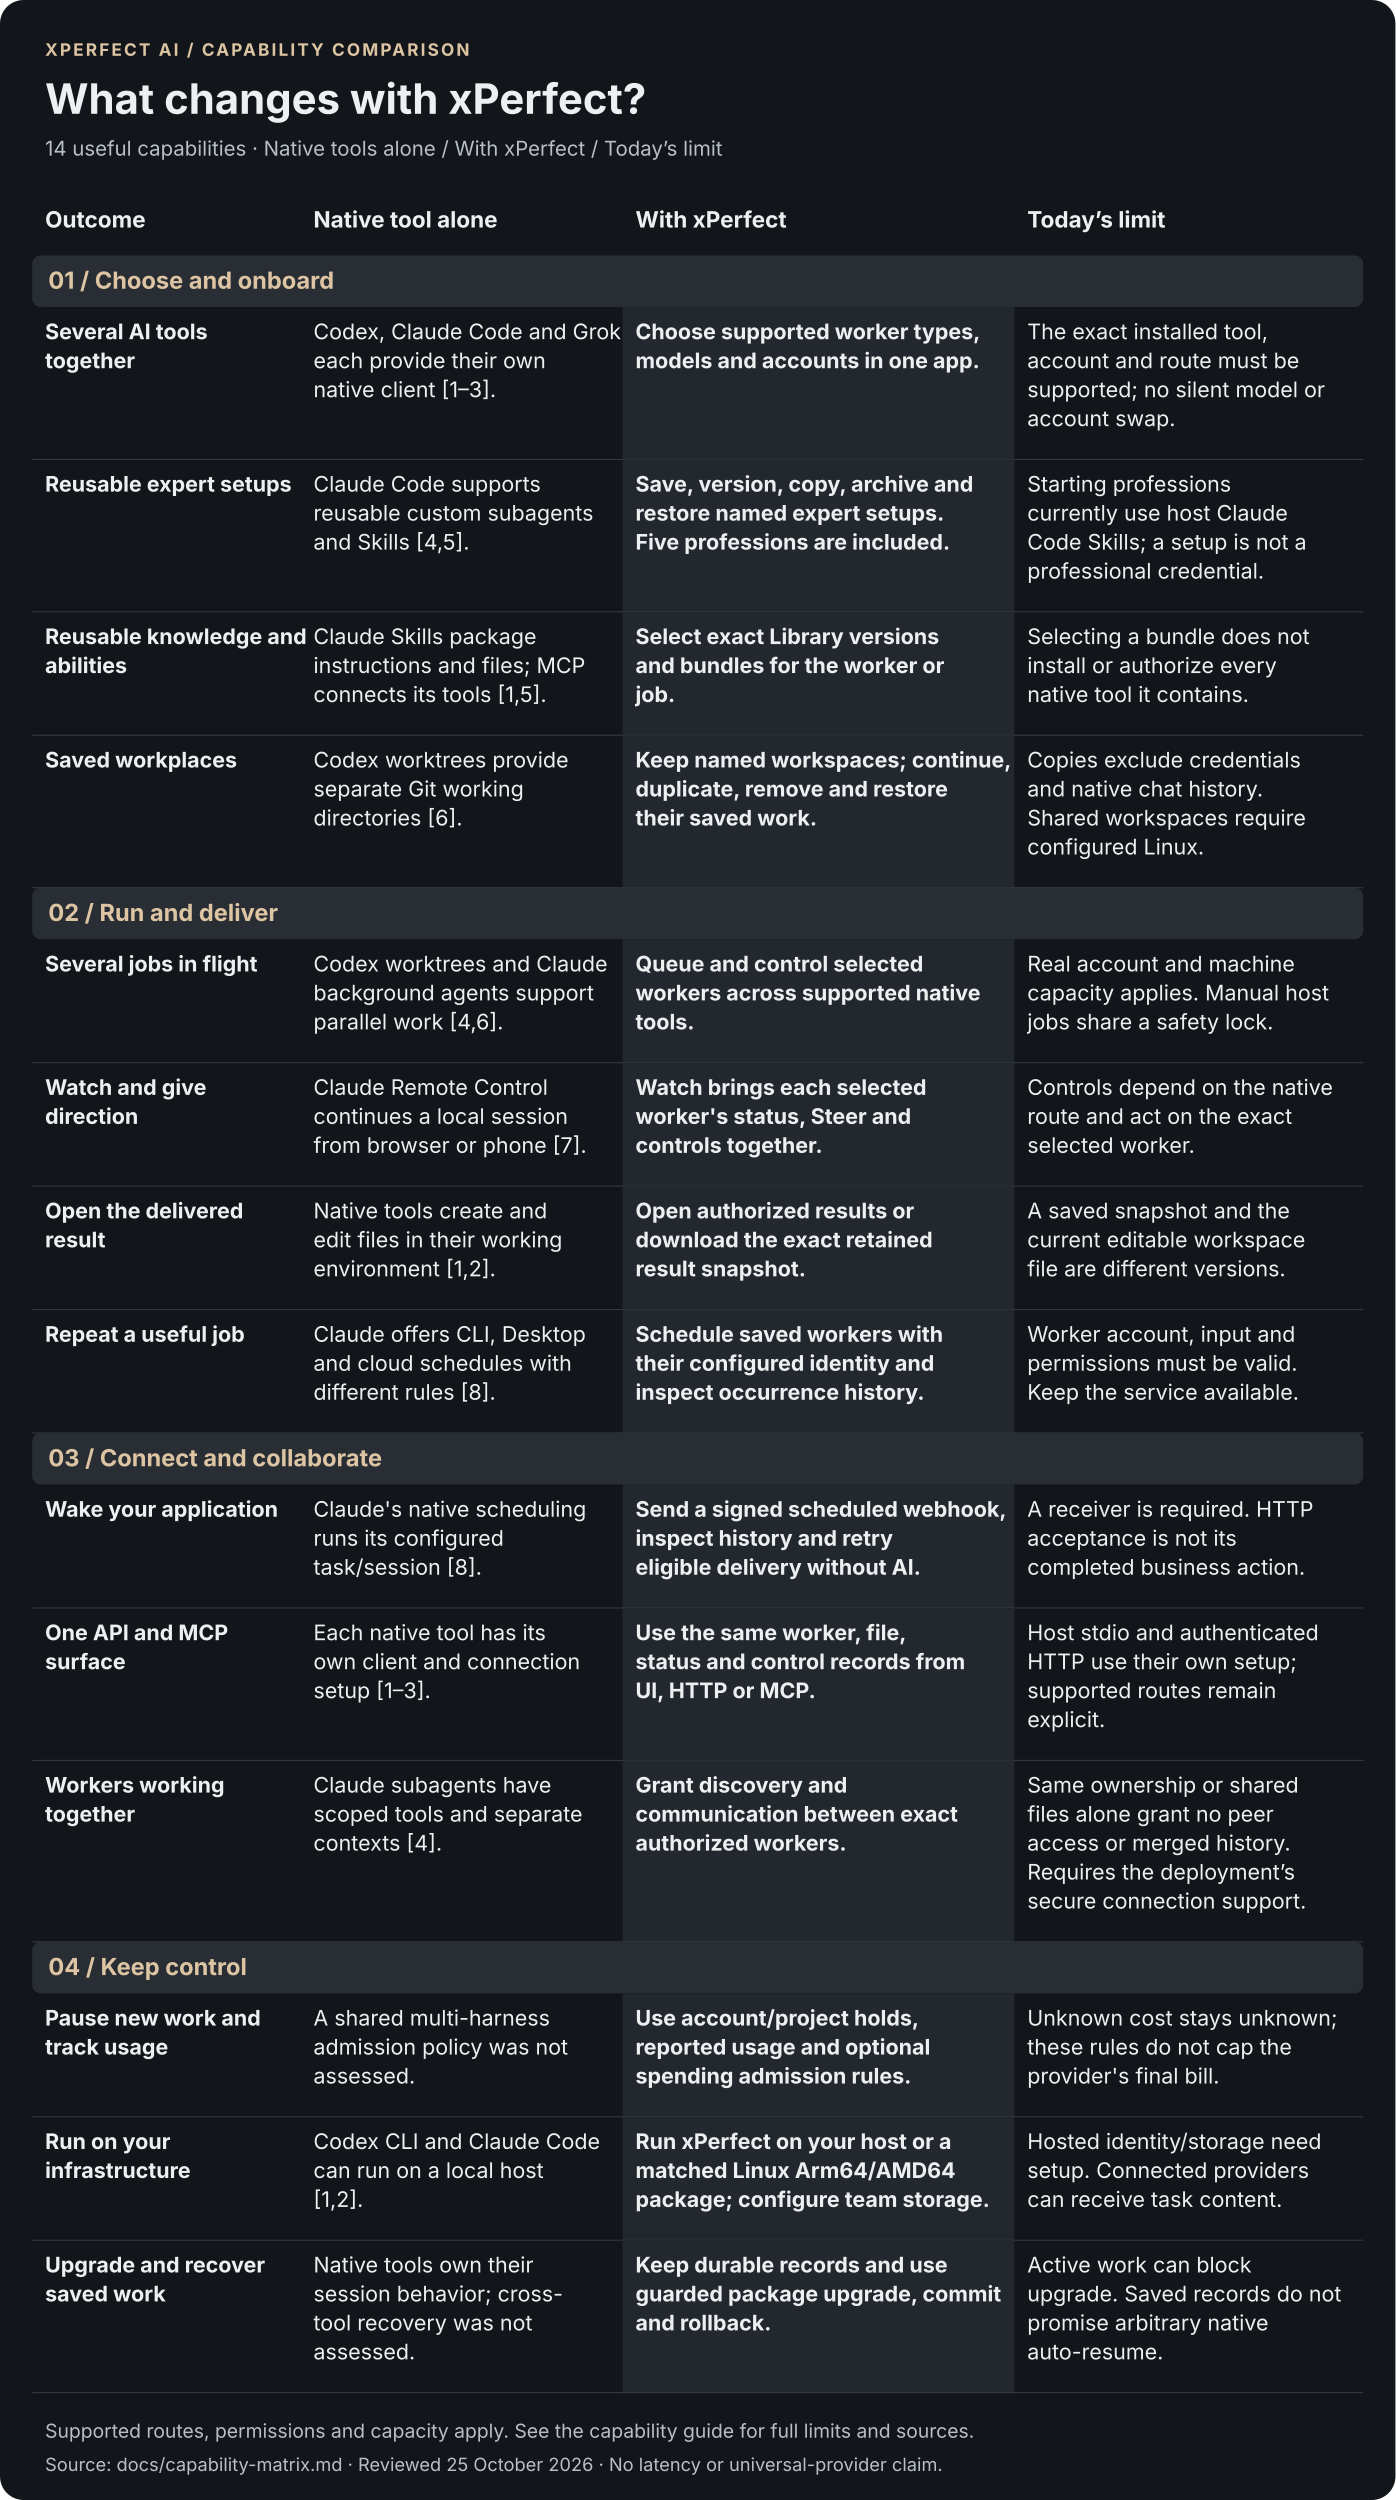
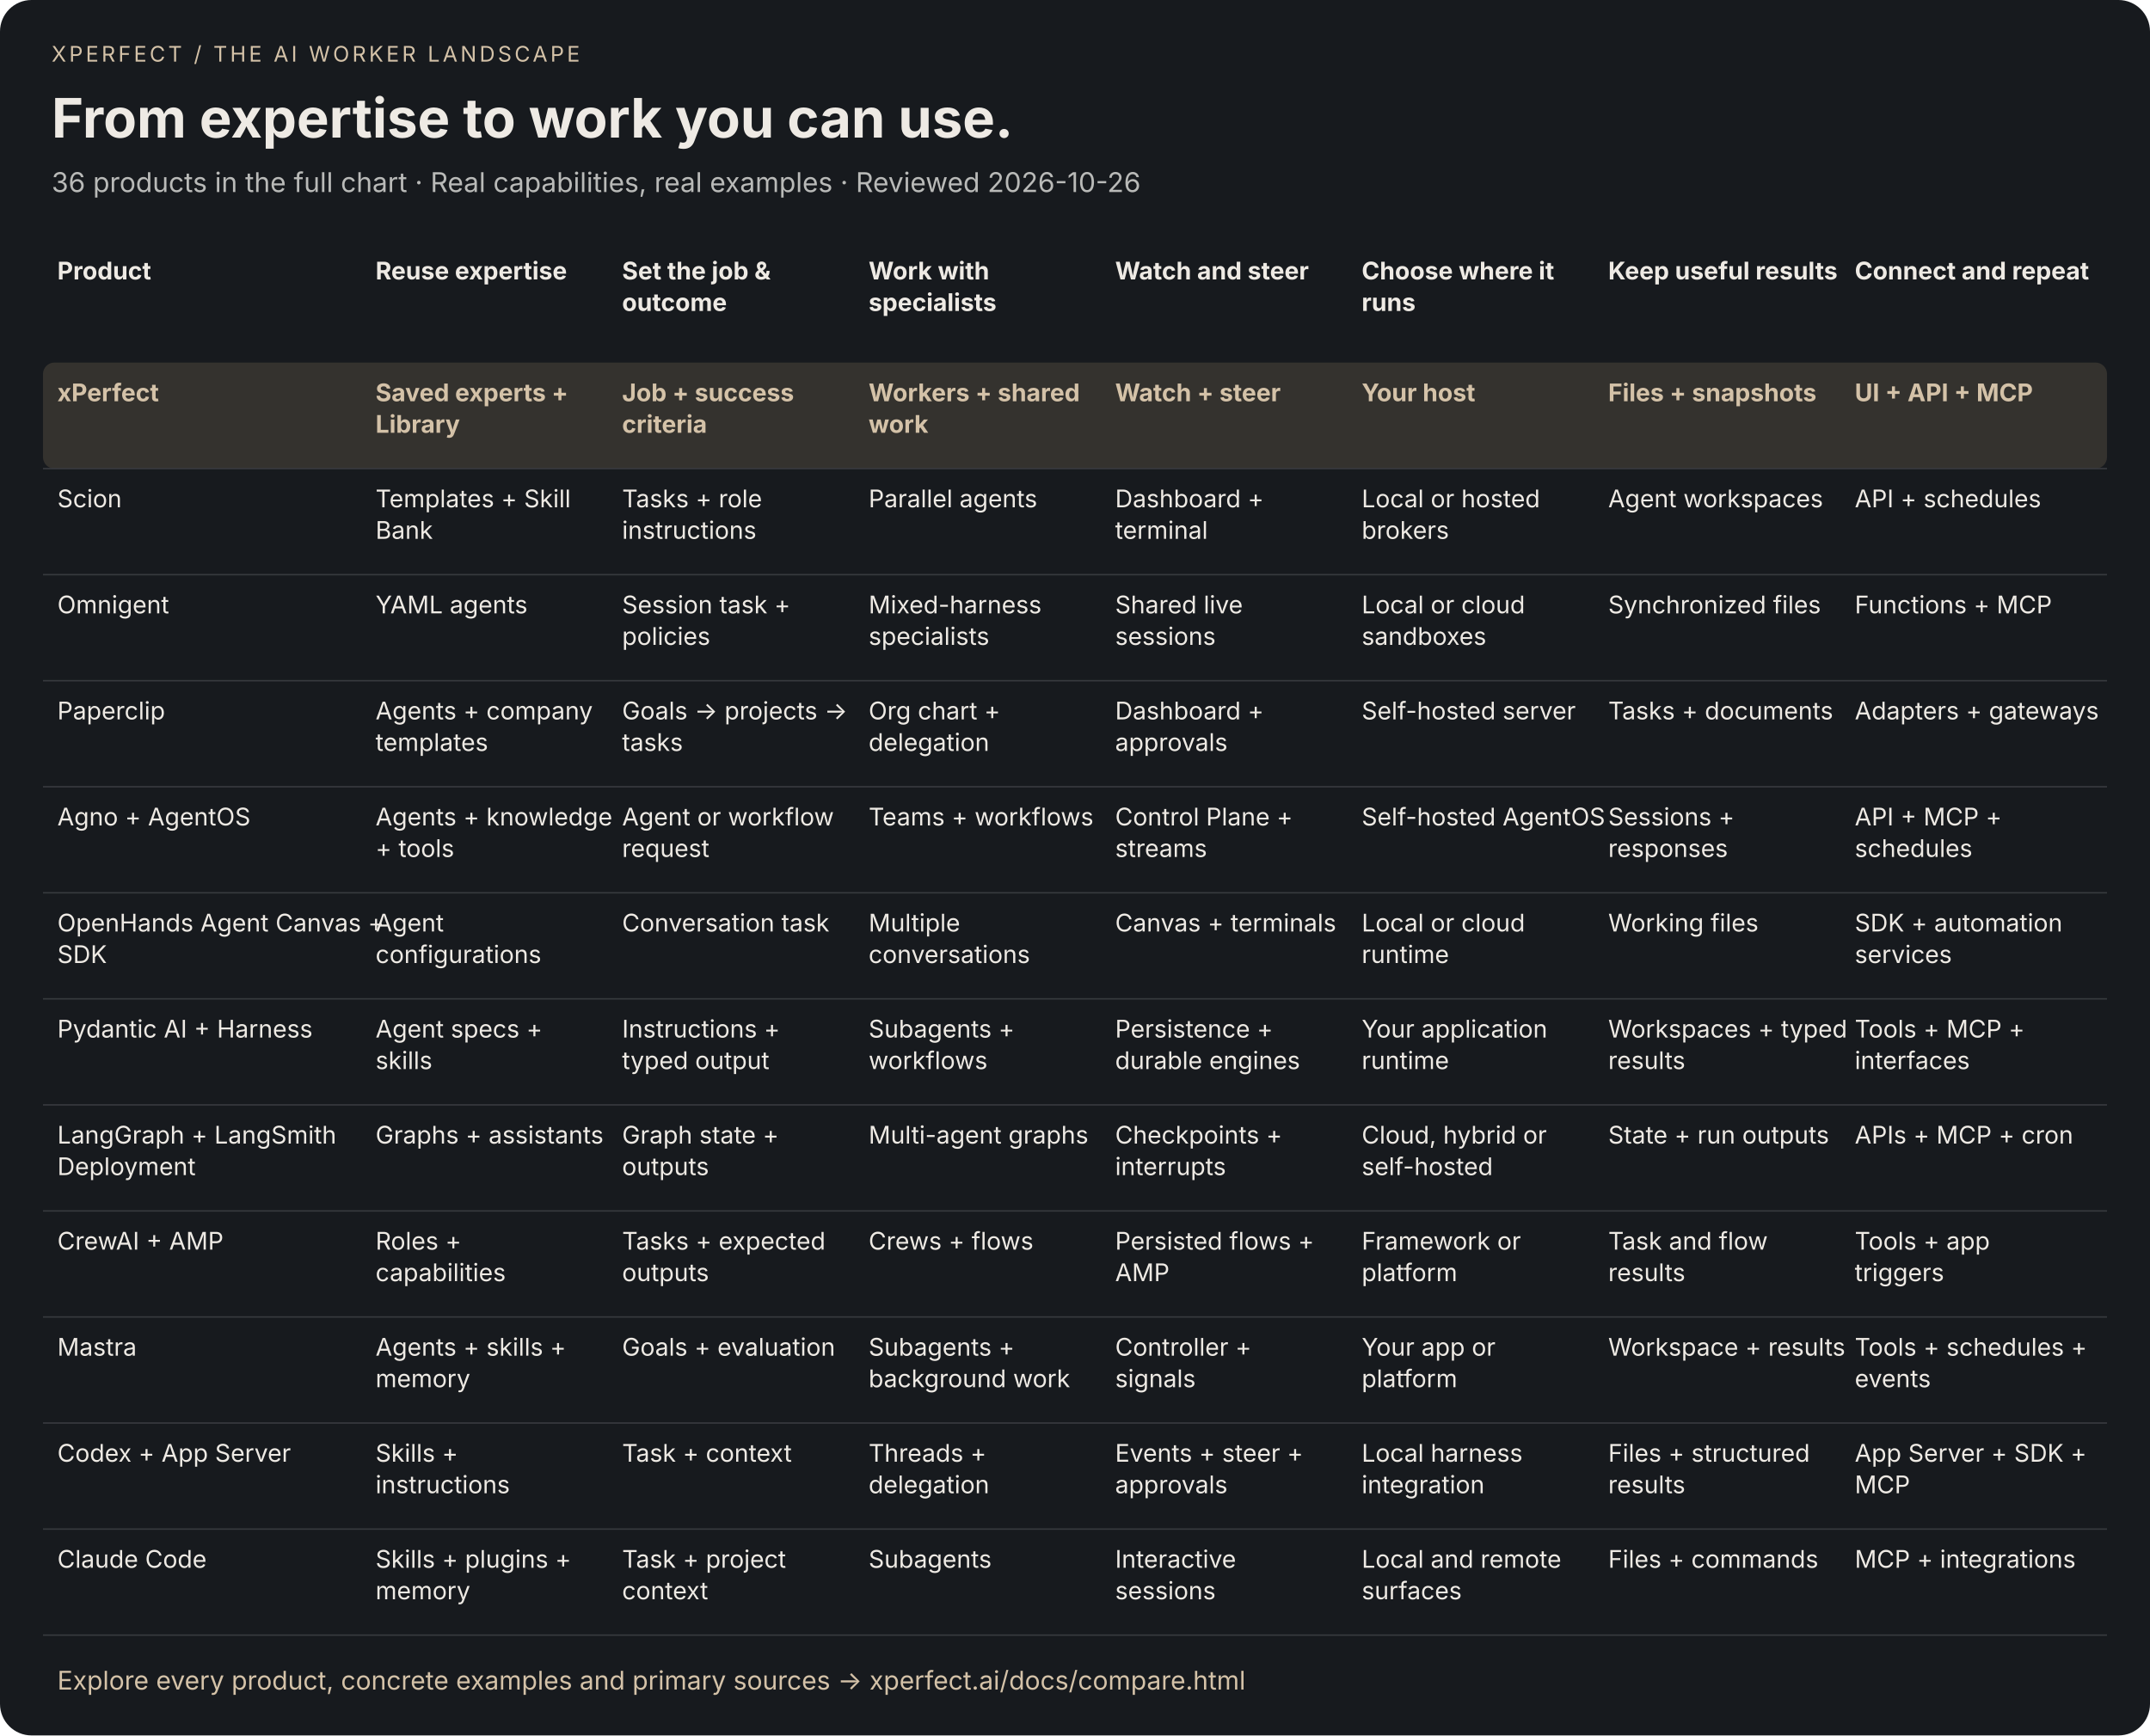
- <svg xmlns="http://www.w3.org/2000/svg" width="1300" viewBox="0 0 1300 2329" role="img" aria-labelledby="title desc">
-   <style>text{font-family:Inter,Segoe UI,Arial,sans-serif;fill:#edf0f1}.small{fill:#b9bfc8}.heading{fill:#ddc5a3;font-weight:700}</style>
-   <rect width="1300" height="2329" rx="22" fill="#12151a" />
-   <text x="42" y="52" font-size="16" class="heading" letter-spacing="2">XPERFECT AI / CAPABILITY COMPARISON</text>
-   <text x="42" y="106" font-size="39" font-weight="700">What changes with xPerfect?</text>
-   <text x="42" y="145" font-size="19" class="small">14 useful capabilities · Native tools alone / With xPerfect / Today’s limit</text>
-   <text x="42" y="212" font-size="21" font-weight="700">Outcome</text>
-   <text x="292" y="212" font-size="21" font-weight="700">Native tool alone</text>
-   <text x="592" y="212" font-size="21" font-weight="700">With xPerfect</text>
-   <text x="957" y="212" font-size="21" font-weight="700">Today’s limit</text>
-   <rect x="30" y="238" width="1240" height="48" rx="8" fill="#292d34" />
-   <text x="45" y="269" font-size="22" class="heading">01 / Choose and onboard</text>
-   <rect x="580" y="286" width="365" height="142" fill="#23272e" />
-   <text x="42" y="316" font-size="20" font-weight="650">Several AI tools</text>
-   <text x="42" y="343" font-size="20" font-weight="650">together</text>
-   <text x="292" y="316" font-size="20">Codex, Claude Code and Grok</text>
-   <text x="292" y="343" font-size="20">each provide their own</text>
-   <text x="292" y="370" font-size="20">native client [1–3].</text>
-   <text x="592" y="316" font-size="20" font-weight="650">Choose supported worker types,</text>
-   <text x="592" y="343" font-size="20" font-weight="650">models and accounts in one app.</text>
-   <text x="957" y="316" font-size="20">The exact installed tool,</text>
-   <text x="957" y="343" font-size="20">account and route must be</text>
-   <text x="957" y="370" font-size="20">supported; no silent model or</text>
-   <text x="957" y="397" font-size="20">account swap.</text>
-   <path d="M30 428H1270" stroke="#343941" />
-   <rect x="580" y="428" width="365" height="142" fill="#23272e" />
-   <text x="42" y="458" font-size="20" font-weight="650">Reusable expert setups</text>
-   <text x="292" y="458" font-size="20">Claude Code supports</text>
-   <text x="292" y="485" font-size="20">reusable custom subagents</text>
-   <text x="292" y="512" font-size="20">and Skills [4,5].</text>
-   <text x="592" y="458" font-size="20" font-weight="650">Save, version, copy, archive and</text>
-   <text x="592" y="485" font-size="20" font-weight="650">restore named expert setups.</text>
-   <text x="592" y="512" font-size="20" font-weight="650">Five professions are included.</text>
-   <text x="957" y="458" font-size="20">Starting professions</text>
-   <text x="957" y="485" font-size="20">currently use host Claude</text>
-   <text x="957" y="512" font-size="20">Code Skills; a setup is not a</text>
-   <text x="957" y="539" font-size="20">professional credential.</text>
-   <path d="M30 570H1270" stroke="#343941" />
-   <rect x="580" y="570" width="365" height="115" fill="#23272e" />
-   <text x="42" y="600" font-size="20" font-weight="650">Reusable knowledge and</text>
-   <text x="42" y="627" font-size="20" font-weight="650">abilities</text>
-   <text x="292" y="600" font-size="20">Claude Skills package</text>
-   <text x="292" y="627" font-size="20">instructions and files; MCP</text>
-   <text x="292" y="654" font-size="20">connects its tools [1,5].</text>
-   <text x="592" y="600" font-size="20" font-weight="650">Select exact Library versions</text>
-   <text x="592" y="627" font-size="20" font-weight="650">and bundles for the worker or</text>
-   <text x="592" y="654" font-size="20" font-weight="650">job.</text>
-   <text x="957" y="600" font-size="20">Selecting a bundle does not</text>
-   <text x="957" y="627" font-size="20">install or authorize every</text>
-   <text x="957" y="654" font-size="20">native tool it contains.</text>
-   <path d="M30 685H1270" stroke="#343941" />
-   <rect x="580" y="685" width="365" height="142" fill="#23272e" />
-   <text x="42" y="715" font-size="20" font-weight="650">Saved workplaces</text>
-   <text x="292" y="715" font-size="20">Codex worktrees provide</text>
-   <text x="292" y="742" font-size="20">separate Git working</text>
-   <text x="292" y="769" font-size="20">directories [6].</text>
-   <text x="592" y="715" font-size="20" font-weight="650">Keep named workspaces; continue,</text>
-   <text x="592" y="742" font-size="20" font-weight="650">duplicate, remove and restore</text>
-   <text x="592" y="769" font-size="20" font-weight="650">their saved work.</text>
-   <text x="957" y="715" font-size="20">Copies exclude credentials</text>
-   <text x="957" y="742" font-size="20">and native chat history.</text>
-   <text x="957" y="769" font-size="20">Shared workspaces require</text>
-   <text x="957" y="796" font-size="20">configured Linux.</text>
-   <path d="M30 827H1270" stroke="#343941" />
-   <rect x="30" y="827" width="1240" height="48" rx="8" fill="#292d34" />
-   <text x="45" y="858" font-size="22" class="heading">02 / Run and deliver</text>
-   <rect x="580" y="875" width="365" height="115" fill="#23272e" />
-   <text x="42" y="905" font-size="20" font-weight="650">Several jobs in flight</text>
-   <text x="292" y="905" font-size="20">Codex worktrees and Claude</text>
-   <text x="292" y="932" font-size="20">background agents support</text>
-   <text x="292" y="959" font-size="20">parallel work [4,6].</text>
-   <text x="592" y="905" font-size="20" font-weight="650">Queue and control selected</text>
-   <text x="592" y="932" font-size="20" font-weight="650">workers across supported native</text>
-   <text x="592" y="959" font-size="20" font-weight="650">tools.</text>
-   <text x="957" y="905" font-size="20">Real account and machine</text>
-   <text x="957" y="932" font-size="20">capacity applies. Manual host</text>
-   <text x="957" y="959" font-size="20">jobs share a safety lock.</text>
-   <path d="M30 990H1270" stroke="#343941" />
-   <rect x="580" y="990" width="365" height="115" fill="#23272e" />
-   <text x="42" y="1020" font-size="20" font-weight="650">Watch and give</text>
-   <text x="42" y="1047" font-size="20" font-weight="650">direction</text>
-   <text x="292" y="1020" font-size="20">Claude Remote Control</text>
-   <text x="292" y="1047" font-size="20">continues a local session</text>
-   <text x="292" y="1074" font-size="20">from browser or phone [7].</text>
-   <text x="592" y="1020" font-size="20" font-weight="650">Watch brings each selected</text>
-   <text x="592" y="1047" font-size="20" font-weight="650">worker's status, Steer and</text>
-   <text x="592" y="1074" font-size="20" font-weight="650">controls together.</text>
-   <text x="957" y="1020" font-size="20">Controls depend on the native</text>
-   <text x="957" y="1047" font-size="20">route and act on the exact</text>
-   <text x="957" y="1074" font-size="20">selected worker.</text>
-   <path d="M30 1105H1270" stroke="#343941" />
-   <rect x="580" y="1105" width="365" height="115" fill="#23272e" />
-   <text x="42" y="1135" font-size="20" font-weight="650">Open the delivered</text>
-   <text x="42" y="1162" font-size="20" font-weight="650">result</text>
-   <text x="292" y="1135" font-size="20">Native tools create and</text>
-   <text x="292" y="1162" font-size="20">edit files in their working</text>
-   <text x="292" y="1189" font-size="20">environment [1,2].</text>
-   <text x="592" y="1135" font-size="20" font-weight="650">Open authorized results or</text>
-   <text x="592" y="1162" font-size="20" font-weight="650">download the exact retained</text>
-   <text x="592" y="1189" font-size="20" font-weight="650">result snapshot.</text>
-   <text x="957" y="1135" font-size="20">A saved snapshot and the</text>
-   <text x="957" y="1162" font-size="20">current editable workspace</text>
-   <text x="957" y="1189" font-size="20">file are different versions.</text>
-   <path d="M30 1220H1270" stroke="#343941" />
-   <rect x="580" y="1220" width="365" height="115" fill="#23272e" />
-   <text x="42" y="1250" font-size="20" font-weight="650">Repeat a useful job</text>
-   <text x="292" y="1250" font-size="20">Claude offers CLI, Desktop</text>
-   <text x="292" y="1277" font-size="20">and cloud schedules with</text>
-   <text x="292" y="1304" font-size="20">different rules [8].</text>
-   <text x="592" y="1250" font-size="20" font-weight="650">Schedule saved workers with</text>
-   <text x="592" y="1277" font-size="20" font-weight="650">their configured identity and</text>
-   <text x="592" y="1304" font-size="20" font-weight="650">inspect occurrence history.</text>
-   <text x="957" y="1250" font-size="20">Worker account, input and</text>
-   <text x="957" y="1277" font-size="20">permissions must be valid.</text>
-   <text x="957" y="1304" font-size="20">Keep the service available.</text>
-   <path d="M30 1335H1270" stroke="#343941" />
-   <rect x="30" y="1335" width="1240" height="48" rx="8" fill="#292d34" />
-   <text x="45" y="1366" font-size="22" class="heading">03 / Connect and collaborate</text>
-   <rect x="580" y="1383" width="365" height="115" fill="#23272e" />
-   <text x="42" y="1413" font-size="20" font-weight="650">Wake your application</text>
-   <text x="292" y="1413" font-size="20">Claude's native scheduling</text>
-   <text x="292" y="1440" font-size="20">runs its configured</text>
-   <text x="292" y="1467" font-size="20">task/session [8].</text>
-   <text x="592" y="1413" font-size="20" font-weight="650">Send a signed scheduled webhook,</text>
-   <text x="592" y="1440" font-size="20" font-weight="650">inspect history and retry</text>
-   <text x="592" y="1467" font-size="20" font-weight="650">eligible delivery without AI.</text>
-   <text x="957" y="1413" font-size="20">A receiver is required. HTTP</text>
-   <text x="957" y="1440" font-size="20">acceptance is not its</text>
-   <text x="957" y="1467" font-size="20">completed business action.</text>
-   <path d="M30 1498H1270" stroke="#343941" />
-   <rect x="580" y="1498" width="365" height="142" fill="#23272e" />
-   <text x="42" y="1528" font-size="20" font-weight="650">One API and MCP</text>
-   <text x="42" y="1555" font-size="20" font-weight="650">surface</text>
-   <text x="292" y="1528" font-size="20">Each native tool has its</text>
-   <text x="292" y="1555" font-size="20">own client and connection</text>
-   <text x="292" y="1582" font-size="20">setup [1–3].</text>
-   <text x="592" y="1528" font-size="20" font-weight="650">Use the same worker, file,</text>
-   <text x="592" y="1555" font-size="20" font-weight="650">status and control records from</text>
-   <text x="592" y="1582" font-size="20" font-weight="650">UI, HTTP or MCP.</text>
-   <text x="957" y="1528" font-size="20">Host stdio and authenticated</text>
-   <text x="957" y="1555" font-size="20">HTTP use their own setup;</text>
-   <text x="957" y="1582" font-size="20">supported routes remain</text>
-   <text x="957" y="1609" font-size="20">explicit.</text>
-   <path d="M30 1640H1270" stroke="#343941" />
-   <rect x="580" y="1640" width="365" height="169" fill="#23272e" />
-   <text x="42" y="1670" font-size="20" font-weight="650">Workers working</text>
-   <text x="42" y="1697" font-size="20" font-weight="650">together</text>
-   <text x="292" y="1670" font-size="20">Claude subagents have</text>
-   <text x="292" y="1697" font-size="20">scoped tools and separate</text>
-   <text x="292" y="1724" font-size="20">contexts [4].</text>
-   <text x="592" y="1670" font-size="20" font-weight="650">Grant discovery and</text>
-   <text x="592" y="1697" font-size="20" font-weight="650">communication between exact</text>
-   <text x="592" y="1724" font-size="20" font-weight="650">authorized workers.</text>
-   <text x="957" y="1670" font-size="20">Same ownership or shared</text>
-   <text x="957" y="1697" font-size="20">files alone grant no peer</text>
-   <text x="957" y="1724" font-size="20">access or merged history.</text>
-   <text x="957" y="1751" font-size="20">Requires the deployment’s</text>
-   <text x="957" y="1778" font-size="20">secure connection support.</text>
-   <path d="M30 1809H1270" stroke="#343941" />
-   <rect x="30" y="1809" width="1240" height="48" rx="8" fill="#292d34" />
-   <text x="45" y="1840" font-size="22" class="heading">04 / Keep control</text>
-   <rect x="580" y="1857" width="365" height="115" fill="#23272e" />
-   <text x="42" y="1887" font-size="20" font-weight="650">Pause new work and</text>
-   <text x="42" y="1914" font-size="20" font-weight="650">track usage</text>
-   <text x="292" y="1887" font-size="20">A shared multi-harness</text>
-   <text x="292" y="1914" font-size="20">admission policy was not</text>
-   <text x="292" y="1941" font-size="20">assessed.</text>
-   <text x="592" y="1887" font-size="20" font-weight="650">Use account/project holds,</text>
-   <text x="592" y="1914" font-size="20" font-weight="650">reported usage and optional</text>
-   <text x="592" y="1941" font-size="20" font-weight="650">spending admission rules.</text>
-   <text x="957" y="1887" font-size="20">Unknown cost stays unknown;</text>
-   <text x="957" y="1914" font-size="20">these rules do not cap the</text>
-   <text x="957" y="1941" font-size="20">provider's final bill.</text>
-   <path d="M30 1972H1270" stroke="#343941" />
-   <rect x="580" y="1972" width="365" height="115" fill="#23272e" />
-   <text x="42" y="2002" font-size="20" font-weight="650">Run on your</text>
-   <text x="42" y="2029" font-size="20" font-weight="650">infrastructure</text>
-   <text x="292" y="2002" font-size="20">Codex CLI and Claude Code</text>
-   <text x="292" y="2029" font-size="20">can run on a local host</text>
-   <text x="292" y="2056" font-size="20">[1,2].</text>
-   <text x="592" y="2002" font-size="20" font-weight="650">Run xPerfect on your host or a</text>
-   <text x="592" y="2029" font-size="20" font-weight="650">matched Linux Arm64/AMD64</text>
-   <text x="592" y="2056" font-size="20" font-weight="650">package; configure team storage.</text>
-   <text x="957" y="2002" font-size="20">Hosted identity/storage need</text>
-   <text x="957" y="2029" font-size="20">setup. Connected providers</text>
-   <text x="957" y="2056" font-size="20">can receive task content.</text>
-   <path d="M30 2087H1270" stroke="#343941" />
-   <rect x="580" y="2087" width="365" height="142" fill="#23272e" />
-   <text x="42" y="2117" font-size="20" font-weight="650">Upgrade and recover</text>
-   <text x="42" y="2144" font-size="20" font-weight="650">saved work</text>
-   <text x="292" y="2117" font-size="20">Native tools own their</text>
-   <text x="292" y="2144" font-size="20">session behavior; cross-</text>
-   <text x="292" y="2171" font-size="20">tool recovery was not</text>
-   <text x="292" y="2198" font-size="20">assessed.</text>
-   <text x="592" y="2117" font-size="20" font-weight="650">Keep durable records and use</text>
-   <text x="592" y="2144" font-size="20" font-weight="650">guarded package upgrade, commit</text>
-   <text x="592" y="2171" font-size="20" font-weight="650">and rollback.</text>
-   <text x="957" y="2117" font-size="20">Active work can block</text>
-   <text x="957" y="2144" font-size="20">upgrade. Saved records do not</text>
-   <text x="957" y="2171" font-size="20">promise arbitrary native</text>
-   <text x="957" y="2198" font-size="20">auto-resume.</text>
-   <path d="M30 2229H1270" stroke="#343941" />
-   <text x="42" y="2271" font-size="18" class="small">Supported routes, permissions and capacity apply. See the capability guide for full limits and sources.</text>
-   <text x="42" y="2302" font-size="17" class="small">Source: docs/capability-matrix.md · Reviewed 25 October 2026 · No latency or universal-provider claim.</text>
+ <svg xmlns="http://www.w3.org/2000/svg" width="1500" viewBox="0 0 1500 1211" role="img" aria-labelledby="title desc">
+   <style>text{font-family:Inter,Segoe UI,Arial,sans-serif;fill:#eeeae4}.muted{fill:#b9bab8}.accent{fill:#d4c2a8}</style>
+   <rect width="1500" height="1211" rx="22" fill="#171a1e" />
+   <text x="36" y="43" font-size="15" letter-spacing="2" class="accent">XPERFECT / THE AI WORKER LANDSCAPE</text>
+   <text x="36" y="96" font-size="38" font-weight="700">From expertise to work you can use.</text>
+   <text x="36" y="134" font-size="19" class="muted">36 products in the full chart · Real capabilities, real examples · Reviewed 2026-10-26</text>
+   <text x="40" y="195" font-size="17" font-weight="700">Product</text>
+   <text x="262" y="195" font-size="17" font-weight="700">Reuse expertise</text>
+   <text x="434" y="195" font-size="17" font-weight="700">Set the job &amp;</text>
+   <text x="434" y="217" font-size="17" font-weight="700">outcome</text>
+   <text x="606" y="195" font-size="17" font-weight="700">Work with</text>
+   <text x="606" y="217" font-size="17" font-weight="700">specialists</text>
+   <text x="778" y="195" font-size="17" font-weight="700">Watch and steer</text>
+   <text x="950" y="195" font-size="17" font-weight="700">Choose where it</text>
+   <text x="950" y="217" font-size="17" font-weight="700">runs</text>
+   <text x="1122" y="195" font-size="17" font-weight="700">Keep useful results</text>
+   <text x="1294" y="195" font-size="17" font-weight="700">Connect and repeat</text>
+   <rect x="30" y="253" width="1440" height="74" rx="8" fill="#34322e" />
+   <text x="40" y="280" font-size="17" font-weight="700" class="accent">xPerfect</text>
+   <text x="262" y="280" font-size="17" font-weight="700" class="accent">Saved experts +</text>
+   <text x="262" y="302" font-size="17" font-weight="700" class="accent">Library</text>
+   <text x="434" y="280" font-size="17" font-weight="700" class="accent">Job + success</text>
+   <text x="434" y="302" font-size="17" font-weight="700" class="accent">criteria</text>
+   <text x="606" y="280" font-size="17" font-weight="700" class="accent">Workers + shared</text>
+   <text x="606" y="302" font-size="17" font-weight="700" class="accent">work</text>
+   <text x="778" y="280" font-size="17" font-weight="700" class="accent">Watch + steer</text>
+   <text x="950" y="280" font-size="17" font-weight="700" class="accent">Your host</text>
+   <text x="1122" y="280" font-size="17" font-weight="700" class="accent">Files + snapshots</text>
+   <text x="1294" y="280" font-size="17" font-weight="700" class="accent">UI + API + MCP</text>
+   <path d="M30 327H1470" stroke="#373a3e" />
+   <text x="40" y="354" font-size="17">Scion</text>
+   <text x="262" y="354" font-size="17">Templates + Skill</text>
+   <text x="262" y="376" font-size="17">Bank</text>
+   <text x="434" y="354" font-size="17">Tasks + role</text>
+   <text x="434" y="376" font-size="17">instructions</text>
+   <text x="606" y="354" font-size="17">Parallel agents</text>
+   <text x="778" y="354" font-size="17">Dashboard +</text>
+   <text x="778" y="376" font-size="17">terminal</text>
+   <text x="950" y="354" font-size="17">Local or hosted</text>
+   <text x="950" y="376" font-size="17">brokers</text>
+   <text x="1122" y="354" font-size="17">Agent workspaces</text>
+   <text x="1294" y="354" font-size="17">API + schedules</text>
+   <path d="M30 401H1470" stroke="#373a3e" />
+   <text x="40" y="428" font-size="17">Omnigent</text>
+   <text x="262" y="428" font-size="17">YAML agents</text>
+   <text x="434" y="428" font-size="17">Session task +</text>
+   <text x="434" y="450" font-size="17">policies</text>
+   <text x="606" y="428" font-size="17">Mixed-harness</text>
+   <text x="606" y="450" font-size="17">specialists</text>
+   <text x="778" y="428" font-size="17">Shared live</text>
+   <text x="778" y="450" font-size="17">sessions</text>
+   <text x="950" y="428" font-size="17">Local or cloud</text>
+   <text x="950" y="450" font-size="17">sandboxes</text>
+   <text x="1122" y="428" font-size="17">Synchronized files</text>
+   <text x="1294" y="428" font-size="17">Functions + MCP</text>
+   <path d="M30 475H1470" stroke="#373a3e" />
+   <text x="40" y="502" font-size="17">Paperclip</text>
+   <text x="262" y="502" font-size="17">Agents + company</text>
+   <text x="262" y="524" font-size="17">templates</text>
+   <text x="434" y="502" font-size="17">Goals → projects →</text>
+   <text x="434" y="524" font-size="17">tasks</text>
+   <text x="606" y="502" font-size="17">Org chart +</text>
+   <text x="606" y="524" font-size="17">delegation</text>
+   <text x="778" y="502" font-size="17">Dashboard +</text>
+   <text x="778" y="524" font-size="17">approvals</text>
+   <text x="950" y="502" font-size="17">Self-hosted server</text>
+   <text x="1122" y="502" font-size="17">Tasks + documents</text>
+   <text x="1294" y="502" font-size="17">Adapters + gateways</text>
+   <path d="M30 549H1470" stroke="#373a3e" />
+   <text x="40" y="576" font-size="17">Agno + AgentOS</text>
+   <text x="262" y="576" font-size="17">Agents + knowledge</text>
+   <text x="262" y="598" font-size="17">+ tools</text>
+   <text x="434" y="576" font-size="17">Agent or workflow</text>
+   <text x="434" y="598" font-size="17">request</text>
+   <text x="606" y="576" font-size="17">Teams + workflows</text>
+   <text x="778" y="576" font-size="17">Control Plane +</text>
+   <text x="778" y="598" font-size="17">streams</text>
+   <text x="950" y="576" font-size="17">Self-hosted AgentOS</text>
+   <text x="1122" y="576" font-size="17">Sessions +</text>
+   <text x="1122" y="598" font-size="17">responses</text>
+   <text x="1294" y="576" font-size="17">API + MCP +</text>
+   <text x="1294" y="598" font-size="17">schedules</text>
+   <path d="M30 623H1470" stroke="#373a3e" />
+   <text x="40" y="650" font-size="17">OpenHands Agent Canvas +</text>
+   <text x="40" y="672" font-size="17">SDK</text>
+   <text x="262" y="650" font-size="17">Agent</text>
+   <text x="262" y="672" font-size="17">configurations</text>
+   <text x="434" y="650" font-size="17">Conversation task</text>
+   <text x="606" y="650" font-size="17">Multiple</text>
+   <text x="606" y="672" font-size="17">conversations</text>
+   <text x="778" y="650" font-size="17">Canvas + terminals</text>
+   <text x="950" y="650" font-size="17">Local or cloud</text>
+   <text x="950" y="672" font-size="17">runtime</text>
+   <text x="1122" y="650" font-size="17">Working files</text>
+   <text x="1294" y="650" font-size="17">SDK + automation</text>
+   <text x="1294" y="672" font-size="17">services</text>
+   <path d="M30 697H1470" stroke="#373a3e" />
+   <text x="40" y="724" font-size="17">Pydantic AI + Harness</text>
+   <text x="262" y="724" font-size="17">Agent specs +</text>
+   <text x="262" y="746" font-size="17">skills</text>
+   <text x="434" y="724" font-size="17">Instructions +</text>
+   <text x="434" y="746" font-size="17">typed output</text>
+   <text x="606" y="724" font-size="17">Subagents +</text>
+   <text x="606" y="746" font-size="17">workflows</text>
+   <text x="778" y="724" font-size="17">Persistence +</text>
+   <text x="778" y="746" font-size="17">durable engines</text>
+   <text x="950" y="724" font-size="17">Your application</text>
+   <text x="950" y="746" font-size="17">runtime</text>
+   <text x="1122" y="724" font-size="17">Workspaces + typed</text>
+   <text x="1122" y="746" font-size="17">results</text>
+   <text x="1294" y="724" font-size="17">Tools + MCP +</text>
+   <text x="1294" y="746" font-size="17">interfaces</text>
+   <path d="M30 771H1470" stroke="#373a3e" />
+   <text x="40" y="798" font-size="17">LangGraph + LangSmith</text>
+   <text x="40" y="820" font-size="17">Deployment</text>
+   <text x="262" y="798" font-size="17">Graphs + assistants</text>
+   <text x="434" y="798" font-size="17">Graph state +</text>
+   <text x="434" y="820" font-size="17">outputs</text>
+   <text x="606" y="798" font-size="17">Multi-agent graphs</text>
+   <text x="778" y="798" font-size="17">Checkpoints +</text>
+   <text x="778" y="820" font-size="17">interrupts</text>
+   <text x="950" y="798" font-size="17">Cloud, hybrid or</text>
+   <text x="950" y="820" font-size="17">self-hosted</text>
+   <text x="1122" y="798" font-size="17">State + run outputs</text>
+   <text x="1294" y="798" font-size="17">APIs + MCP + cron</text>
+   <path d="M30 845H1470" stroke="#373a3e" />
+   <text x="40" y="872" font-size="17">CrewAI + AMP</text>
+   <text x="262" y="872" font-size="17">Roles +</text>
+   <text x="262" y="894" font-size="17">capabilities</text>
+   <text x="434" y="872" font-size="17">Tasks + expected</text>
+   <text x="434" y="894" font-size="17">outputs</text>
+   <text x="606" y="872" font-size="17">Crews + flows</text>
+   <text x="778" y="872" font-size="17">Persisted flows +</text>
+   <text x="778" y="894" font-size="17">AMP</text>
+   <text x="950" y="872" font-size="17">Framework or</text>
+   <text x="950" y="894" font-size="17">platform</text>
+   <text x="1122" y="872" font-size="17">Task and flow</text>
+   <text x="1122" y="894" font-size="17">results</text>
+   <text x="1294" y="872" font-size="17">Tools + app</text>
+   <text x="1294" y="894" font-size="17">triggers</text>
+   <path d="M30 919H1470" stroke="#373a3e" />
+   <text x="40" y="946" font-size="17">Mastra</text>
+   <text x="262" y="946" font-size="17">Agents + skills +</text>
+   <text x="262" y="968" font-size="17">memory</text>
+   <text x="434" y="946" font-size="17">Goals + evaluation</text>
+   <text x="606" y="946" font-size="17">Subagents +</text>
+   <text x="606" y="968" font-size="17">background work</text>
+   <text x="778" y="946" font-size="17">Controller +</text>
+   <text x="778" y="968" font-size="17">signals</text>
+   <text x="950" y="946" font-size="17">Your app or</text>
+   <text x="950" y="968" font-size="17">platform</text>
+   <text x="1122" y="946" font-size="17">Workspace + results</text>
+   <text x="1294" y="946" font-size="17">Tools + schedules +</text>
+   <text x="1294" y="968" font-size="17">events</text>
+   <path d="M30 993H1470" stroke="#373a3e" />
+   <text x="40" y="1020" font-size="17">Codex + App Server</text>
+   <text x="262" y="1020" font-size="17">Skills +</text>
+   <text x="262" y="1042" font-size="17">instructions</text>
+   <text x="434" y="1020" font-size="17">Task + context</text>
+   <text x="606" y="1020" font-size="17">Threads +</text>
+   <text x="606" y="1042" font-size="17">delegation</text>
+   <text x="778" y="1020" font-size="17">Events + steer +</text>
+   <text x="778" y="1042" font-size="17">approvals</text>
+   <text x="950" y="1020" font-size="17">Local harness</text>
+   <text x="950" y="1042" font-size="17">integration</text>
+   <text x="1122" y="1020" font-size="17">Files + structured</text>
+   <text x="1122" y="1042" font-size="17">results</text>
+   <text x="1294" y="1020" font-size="17">App Server + SDK +</text>
+   <text x="1294" y="1042" font-size="17">MCP</text>
+   <path d="M30 1067H1470" stroke="#373a3e" />
+   <text x="40" y="1094" font-size="17">Claude Code</text>
+   <text x="262" y="1094" font-size="17">Skills + plugins +</text>
+   <text x="262" y="1116" font-size="17">memory</text>
+   <text x="434" y="1094" font-size="17">Task + project</text>
+   <text x="434" y="1116" font-size="17">context</text>
+   <text x="606" y="1094" font-size="17">Subagents</text>
+   <text x="778" y="1094" font-size="17">Interactive</text>
+   <text x="778" y="1116" font-size="17">sessions</text>
+   <text x="950" y="1094" font-size="17">Local and remote</text>
+   <text x="950" y="1116" font-size="17">surfaces</text>
+   <text x="1122" y="1094" font-size="17">Files + commands</text>
+   <text x="1294" y="1094" font-size="17">MCP + integrations</text>
+   <path d="M30 1141H1470" stroke="#373a3e" />
+   <text x="40" y="1179" font-size="18" class="accent">Explore every product, concrete examples and primary sources → xperfect.ai/docs/compare.html</text>
</svg>
